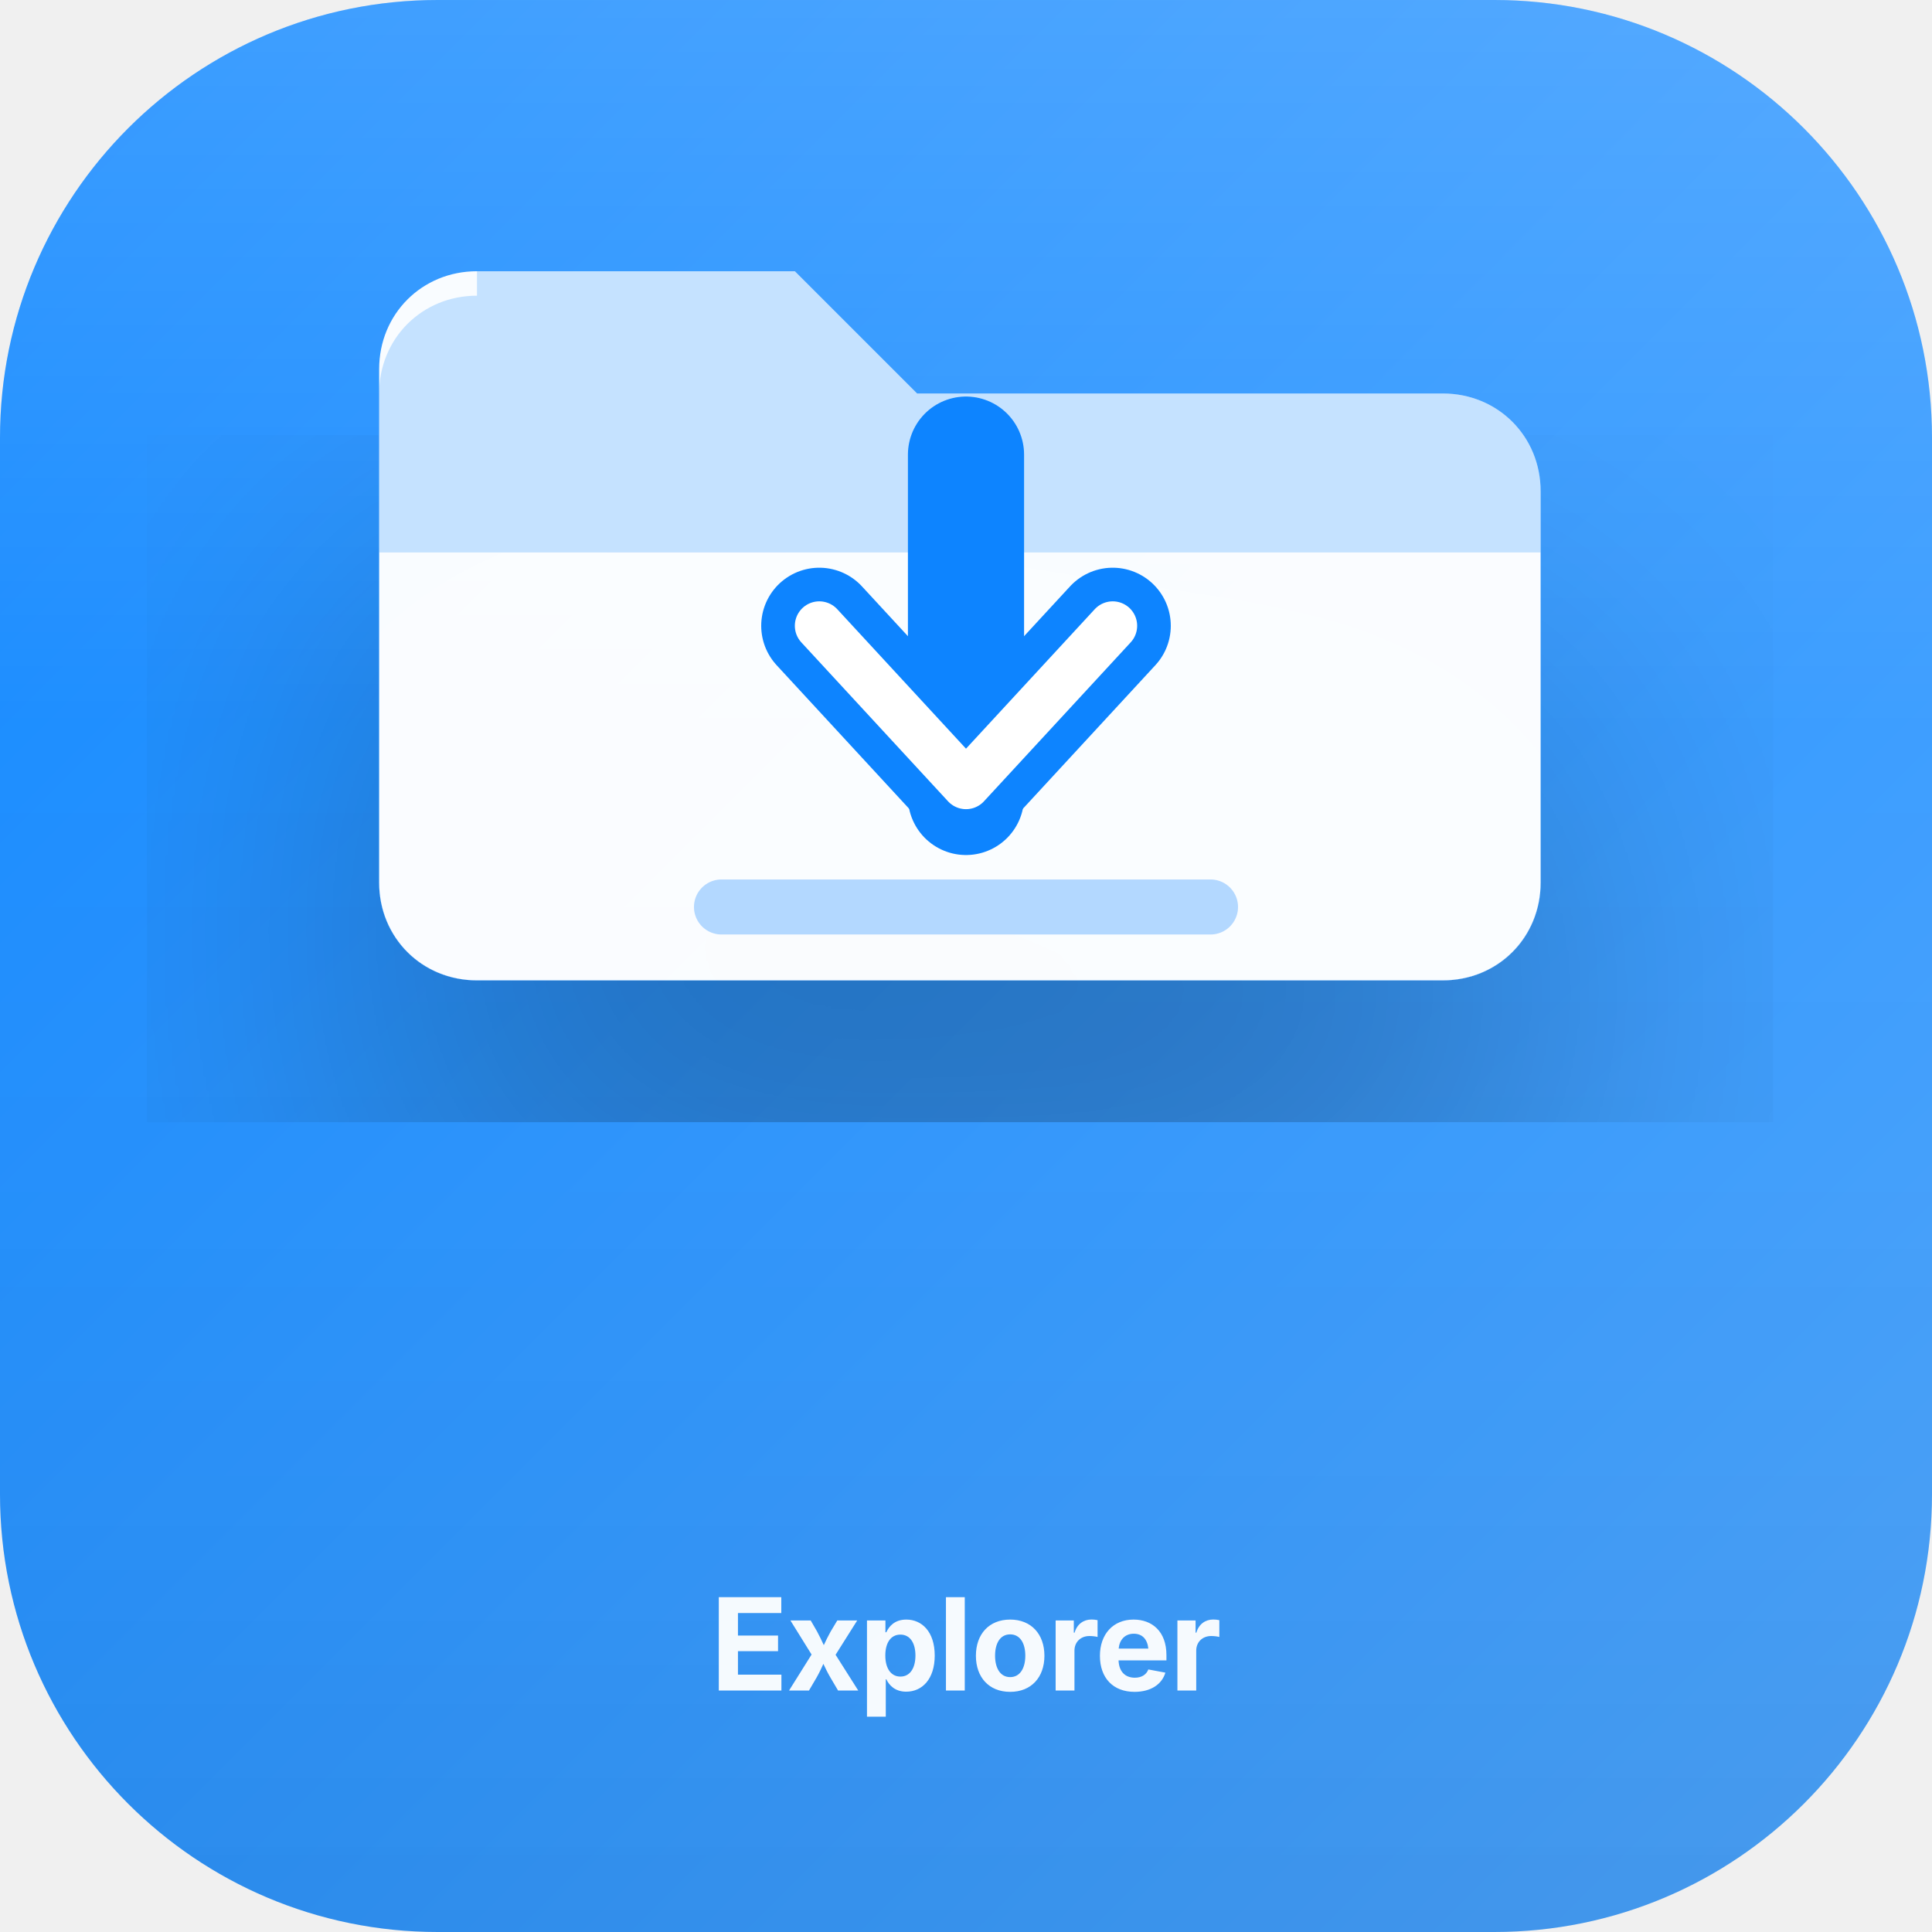
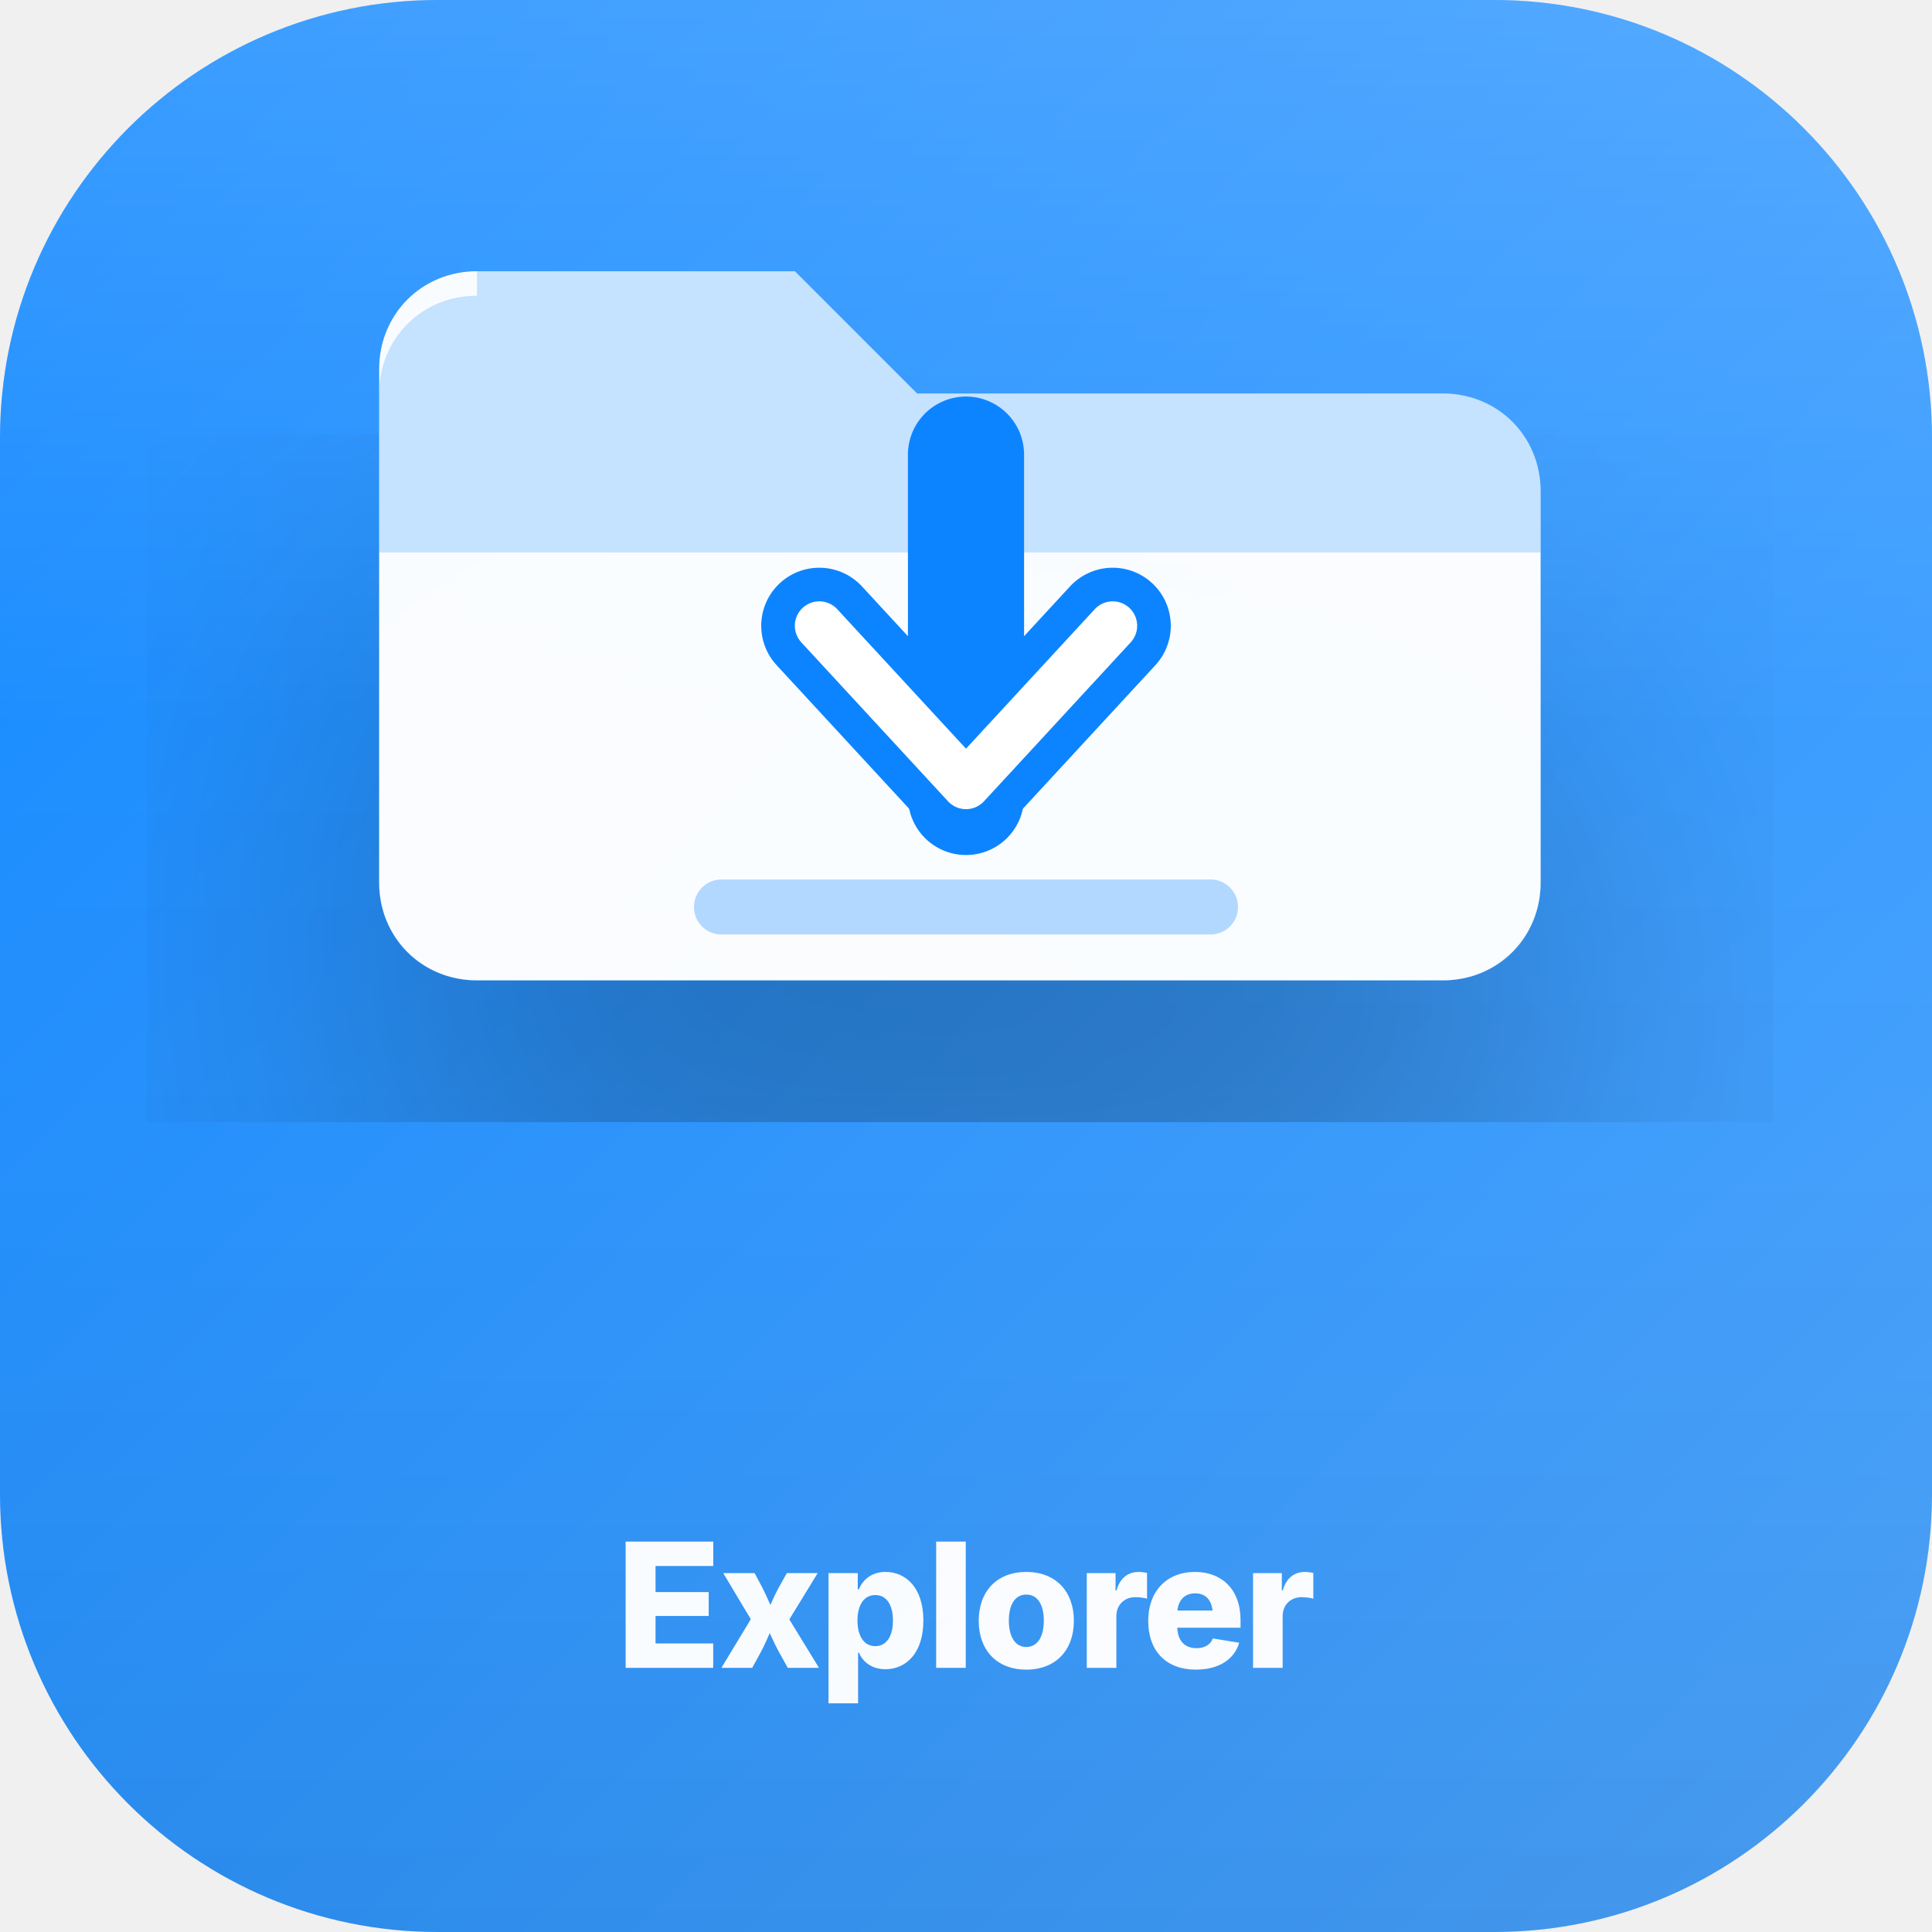
<svg xmlns="http://www.w3.org/2000/svg" viewBox="0 0 512 512" width="512" height="512">
  <defs>
    <linearGradient id="bg" x1="0%" y1="0%" x2="100%" y2="100%">
      <stop offset="0%" stop-color="#0A84FF" />
      <stop offset="100%" stop-color="#4DA6FF" />
    </linearGradient>
    <clipPath id="r">
      <rect width="512" height="512" rx="116" />
    </clipPath>
    <linearGradient id="sheen" x1="0%" y1="0%" x2="0%" y2="100%">
      <stop offset="0%" stop-color="#ffffff" stop-opacity="0.20" />
      <stop offset="38%" stop-color="#ffffff" stop-opacity="0.03" />
      <stop offset="100%" stop-color="#000000" stop-opacity="0.08" />
    </linearGradient>
    <filter id="shadow" x="-20%" y="-20%" width="140%" height="140%">
      <feDropShadow dx="0" dy="5" stdDeviation="4" flood-color="#000000" flood-opacity="0.25" />
    </filter>
  </defs>
  <g clip-path="url(#r)">
    <rect width="512" height="512" fill="url(#bg)" />
    <rect width="512" height="512" fill="url(#sheen)" />
    <g transform="translate(61.6 -64.2) scale(16.20)" filter="url(#shadow)">
      <path d="M4,8.4h5.2l2,2H19.8c0.9,0 1.6,0.7 1.6,1.6v6.4c0,0.9 -0.7,1.6 -1.6,1.6H4c-0.9,0 -1.6,-0.7 -1.6,-1.6v-8.4c0,-0.9 0.7,-1.6 1.6,-1.6z" fill="#ffffff" fill-opacity="0.97" />
      <path d="M4,8.4h5.2l2,2H19.8c0.9,0 1.6,0.7 1.6,1.6v1H2.4v-2.6c0,-0.9 0.7,-1.6 1.6,-1.6z" fill="#0A84FF" fill-opacity="0.22" />
      <path d="M12,11.4v5.6" stroke="#0A84FF" stroke-width="1.9" stroke-linecap="round" fill="none" />
      <path d="M9.6,14.2l2.4,2.6l2.4,-2.6" fill="none" stroke="#0A84FF" stroke-width="1.9" stroke-linecap="round" stroke-linejoin="round" />
      <path d="M9.6,14.2l2.4,2.6l2.4,-2.6" fill="none" stroke="#ffffff" stroke-width="0.8" stroke-linecap="round" stroke-linejoin="round" />
      <path d="M8,18.8h8" stroke="#0A84FF" stroke-opacity="0.3" stroke-width="0.9" stroke-linecap="round" fill="none" />
    </g>
-     <text x="256" y="448" text-anchor="middle" font-family="'Inter', -apple-system, 'Segoe UI', system-ui, sans-serif" font-size="34" font-weight="700" letter-spacing="-0.5" fill="#ffffff" fill-opacity="0.95">Explorer</text>
+     <text x="256" y="442" text-anchor="middle" font-family="'Inter', -apple-system, 'Segoe UI', system-ui, sans-serif" font-size="46" font-weight="800" letter-spacing="-0.8" fill="#ffffff" fill-opacity="0.97">Explorer</text>
  </g>
</svg>
